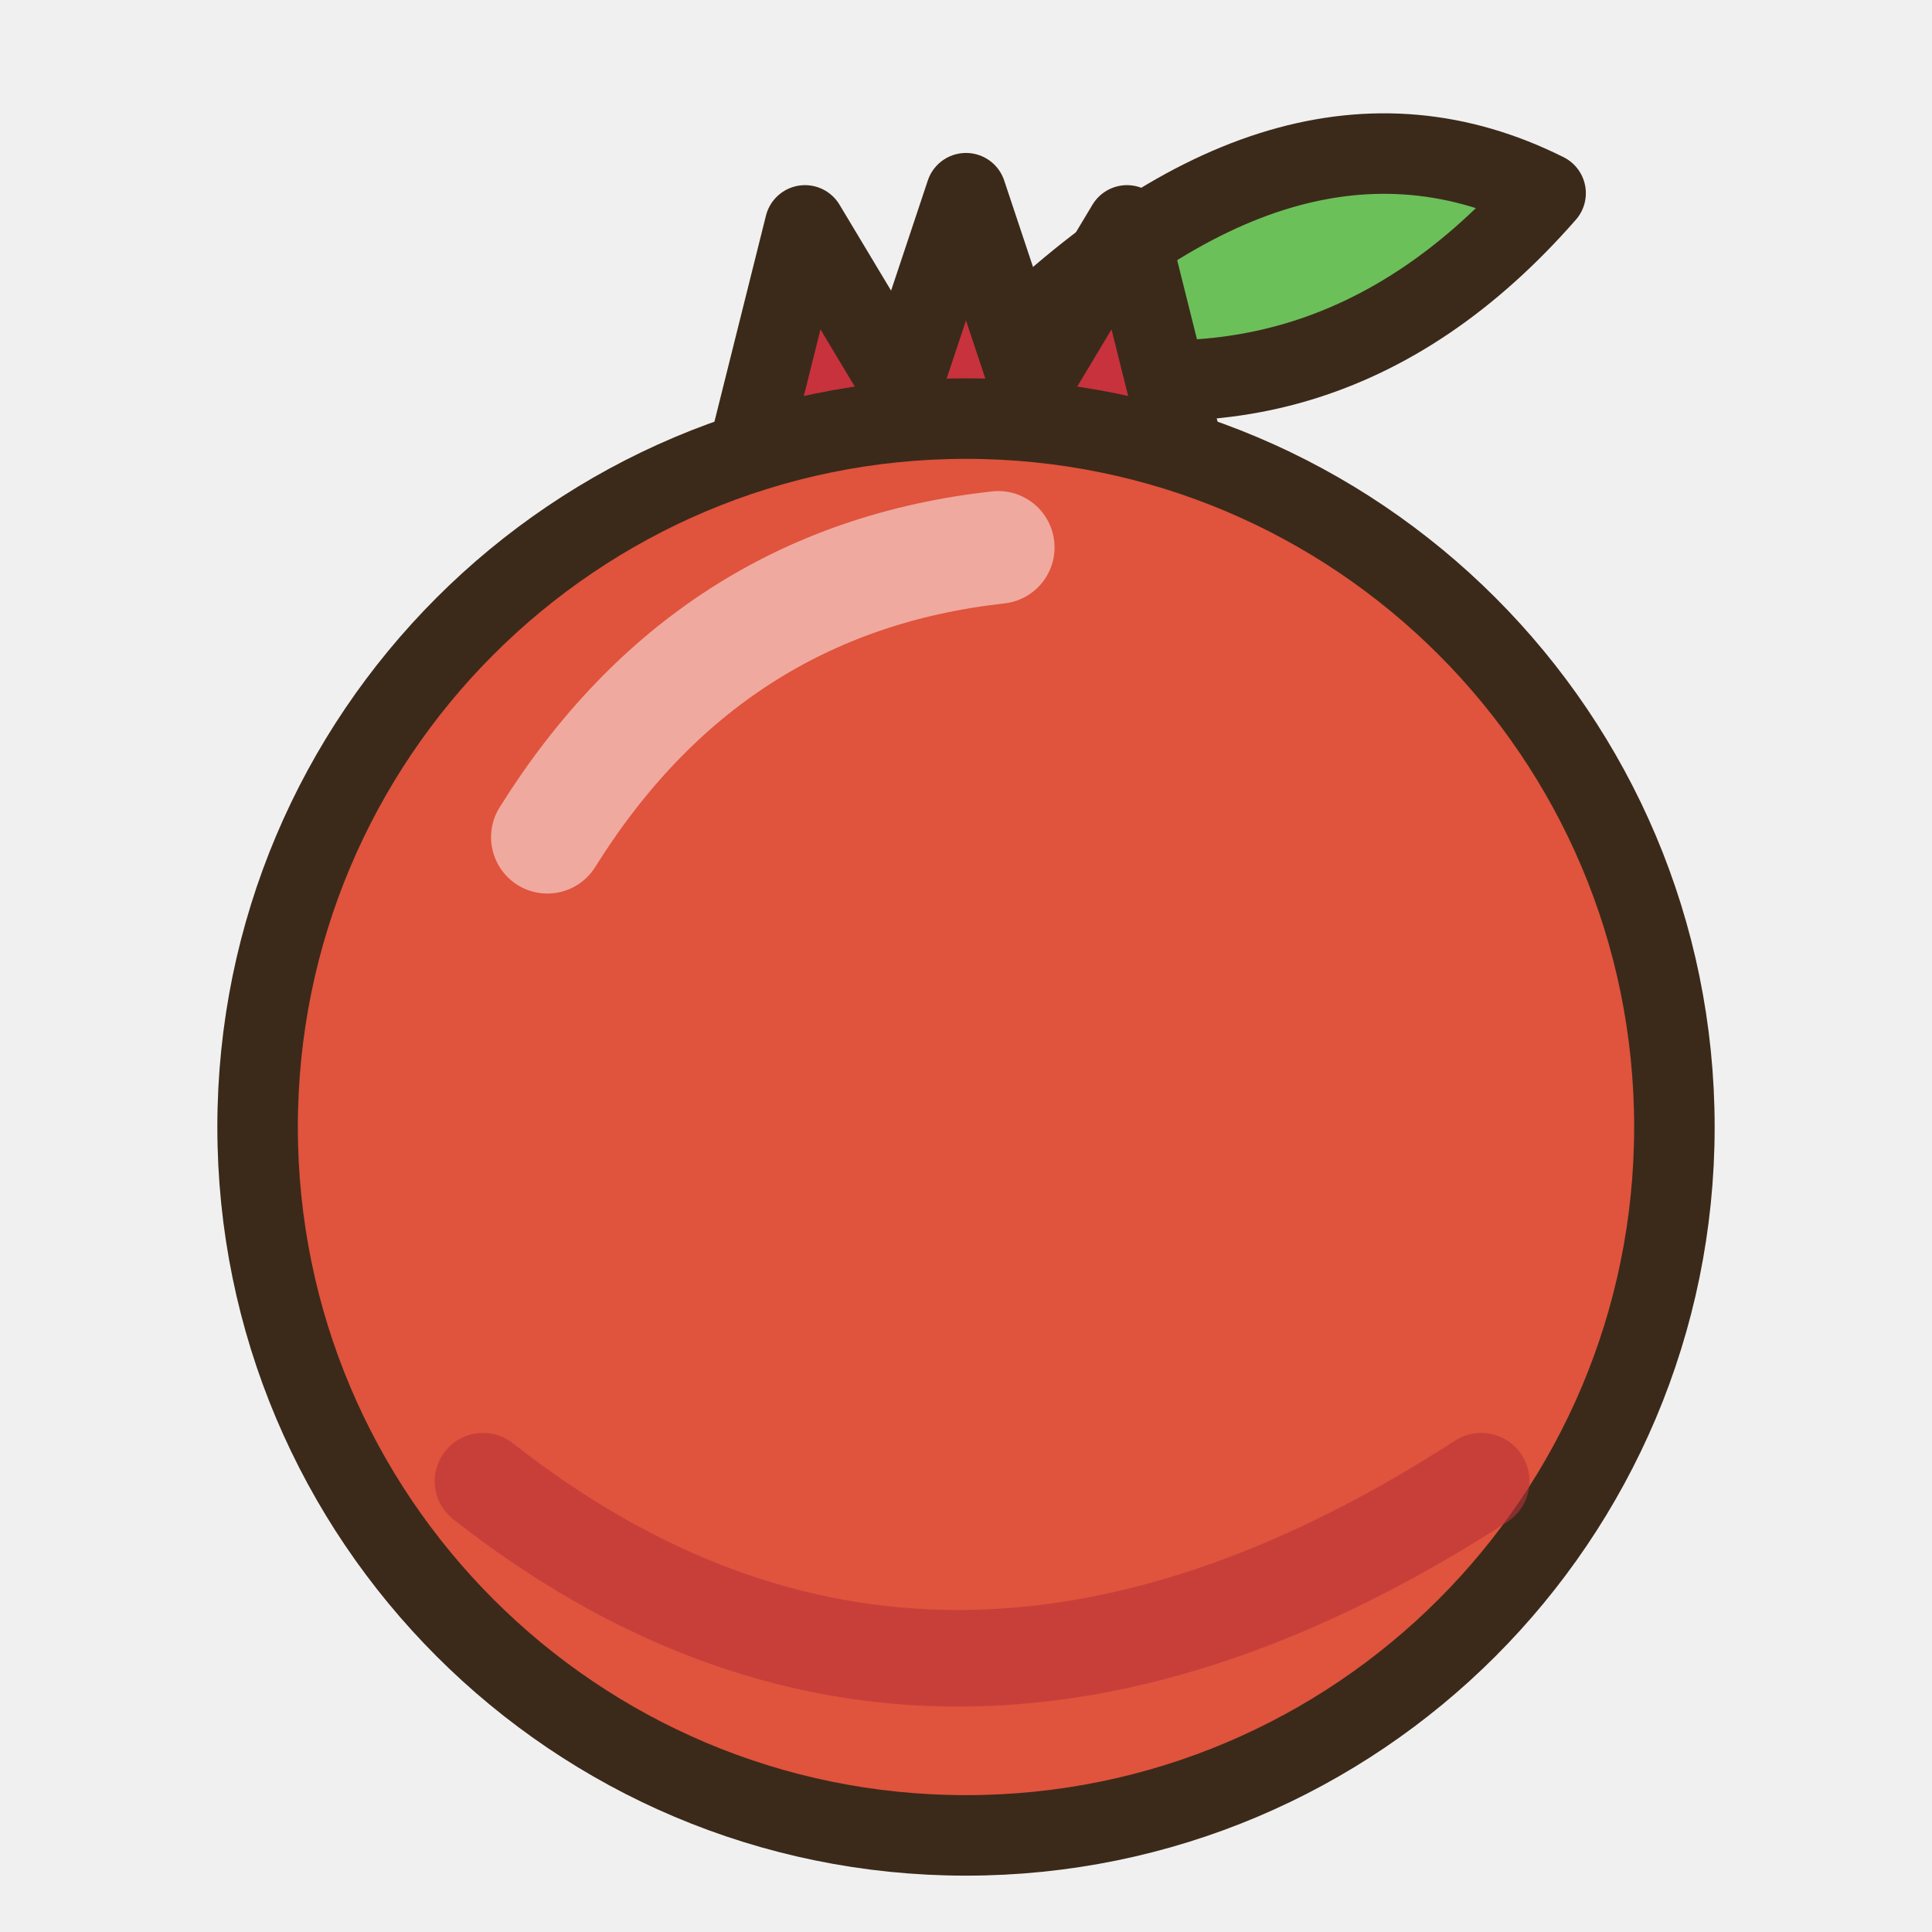
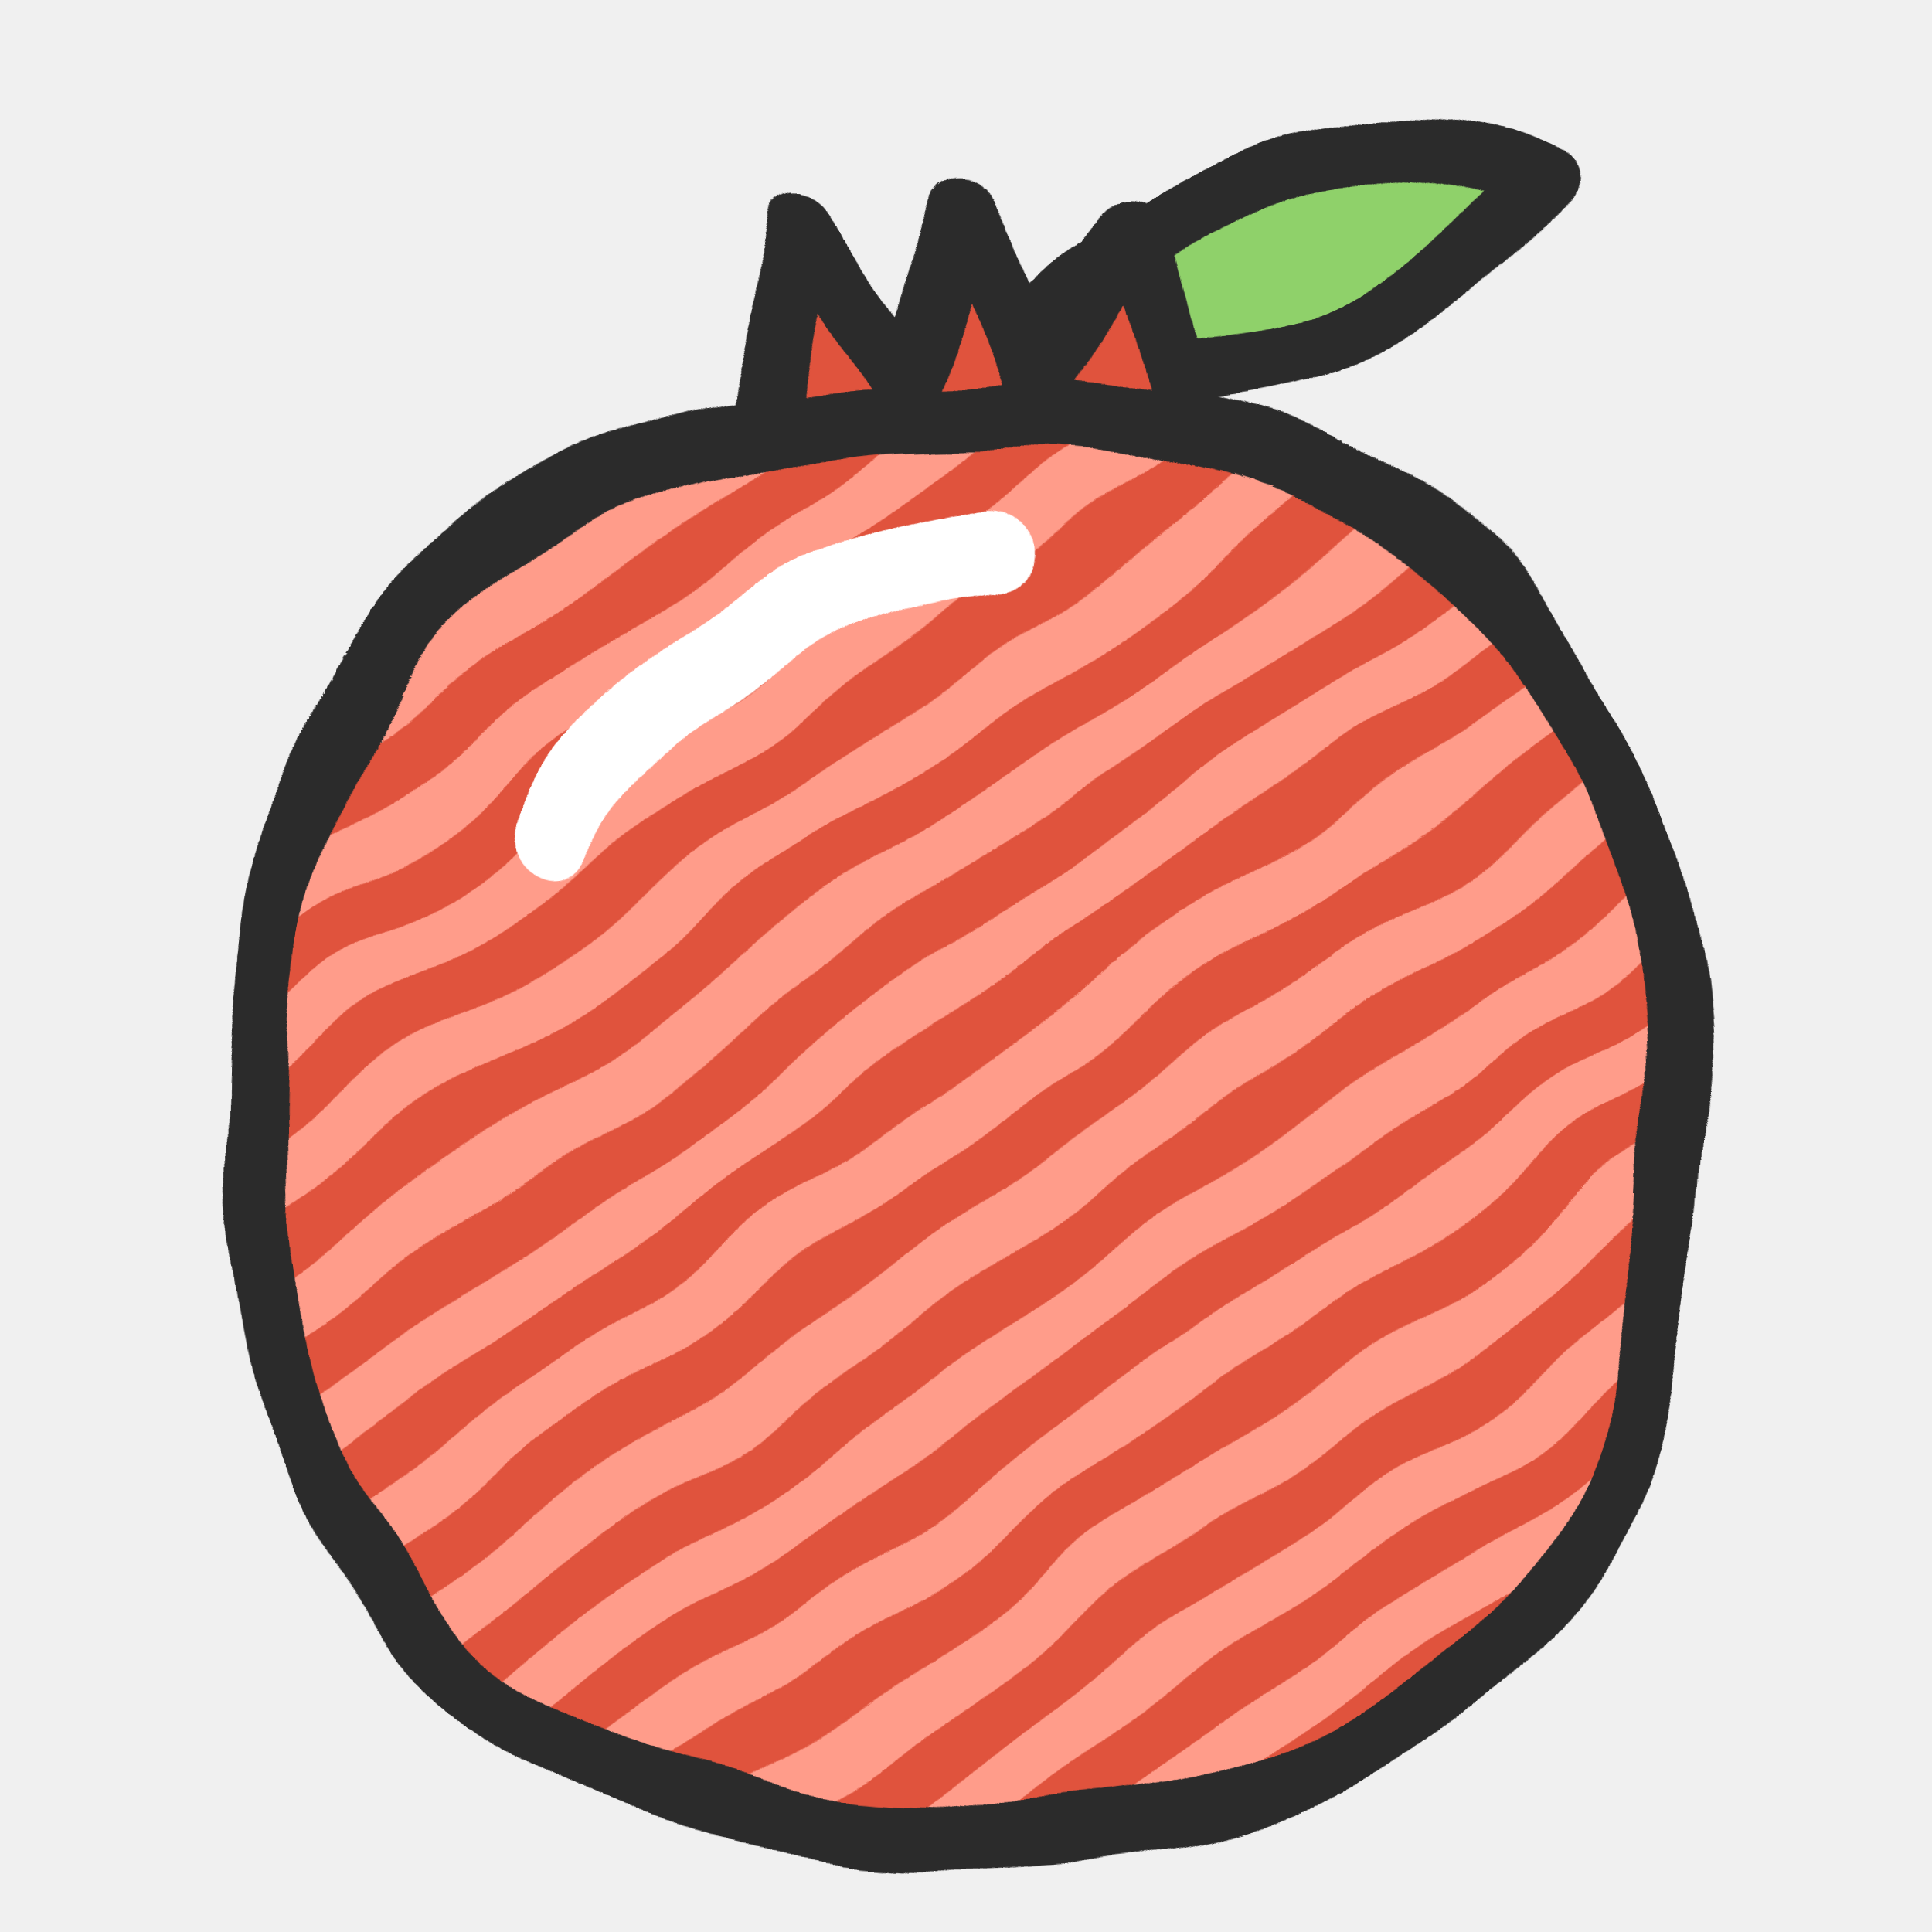
<svg xmlns="http://www.w3.org/2000/svg" width="120" height="120" viewBox="0 0 120 120">
-   <g stroke="#3b2a1a" stroke-width="5" stroke-linejoin="round" stroke-linecap="round">
-     <path d="M62 22 q18 -18 34 -10 q-14 16 -34 10 z" fill="#6cc05a" />
-     <path d="M46 30 l4 -16 l6 10 l4 -12 l4 12 l6 -10 l4 16 z" fill="#c8323c" />
-     <circle cx="60" cy="70" r="44" fill="#e0533d" />
+   <defs>
+     <filter id="titrek" filterUnits="userSpaceOnUse" x="0" y="0" width="100%" height="100%">
+       <feTurbulence type="fractalNoise" baseFrequency="0.06" numOctaves="2" seed="35" result="g" />
+       <feDisplacementMap in="SourceGraphic" in2="g" scale="3.5" xChannelSelector="R" yChannelSelector="G" />
+     </filter>
+     <pattern id="nar" width="7" height="7" patternUnits="userSpaceOnUse" patternTransform="rotate(-35)">
+       <rect width="7" height="7" fill="#ff9c8a" />
+       <line x1="0" y1="3.5" x2="7" y2="3.5" stroke="#e0533d" stroke-width="3.5" stroke-linecap="round" />
+     </pattern>
+   </defs>
+   <g filter="url(#titrek)" stroke="#2b2b2b" stroke-width="4" stroke-linecap="round" stroke-linejoin="round">
+     <path d="M62 22 q18 -18 34 -10 q-14 16 -34 10z" fill="#8fd16a" />
+     <path d="M46 30 l4 -16 l6 10 l4 -12 l4 12 l6 -10 l4 16z" fill="#e0533d" />
+     <path d="M60 26 q44 0 44 44 q0 44 -44 44 q-44 0 -44 -44 q0 -44 44 -44z" fill="url(#nar)" />
+     <path d="M34 52 q10 -16 28 -18" fill="none" stroke="#ffffff" stroke-width="5" />
  </g>
-   <path d="M34 52 q10 -16 28 -18" fill="none" stroke="#fff" stroke-opacity="0.5" stroke-width="7" stroke-linecap="round" />
-   <path d="M30 92 q28 22 62 0" fill="none" stroke="#b8323a" stroke-opacity="0.6" stroke-width="6" stroke-linecap="round" />
</svg>
